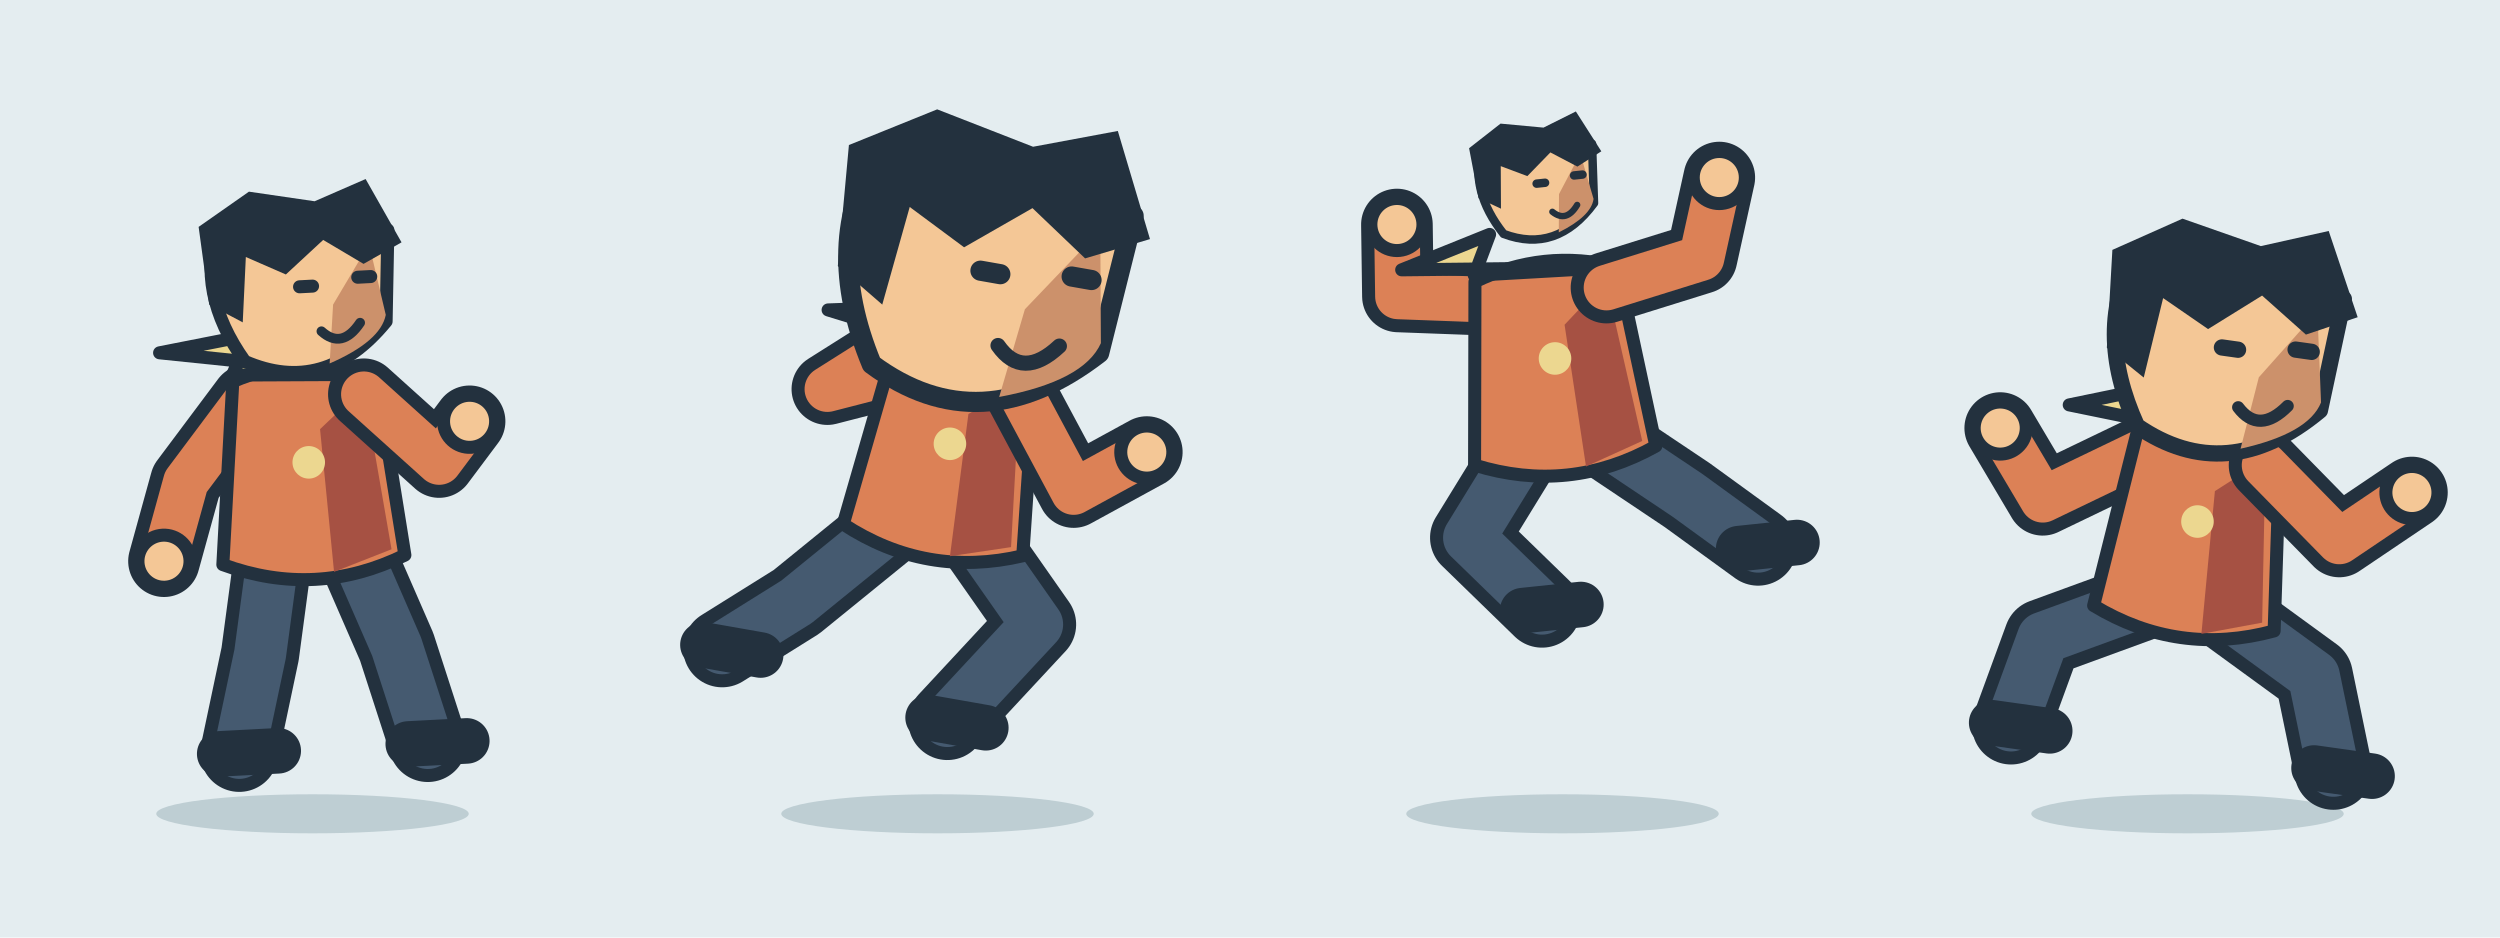
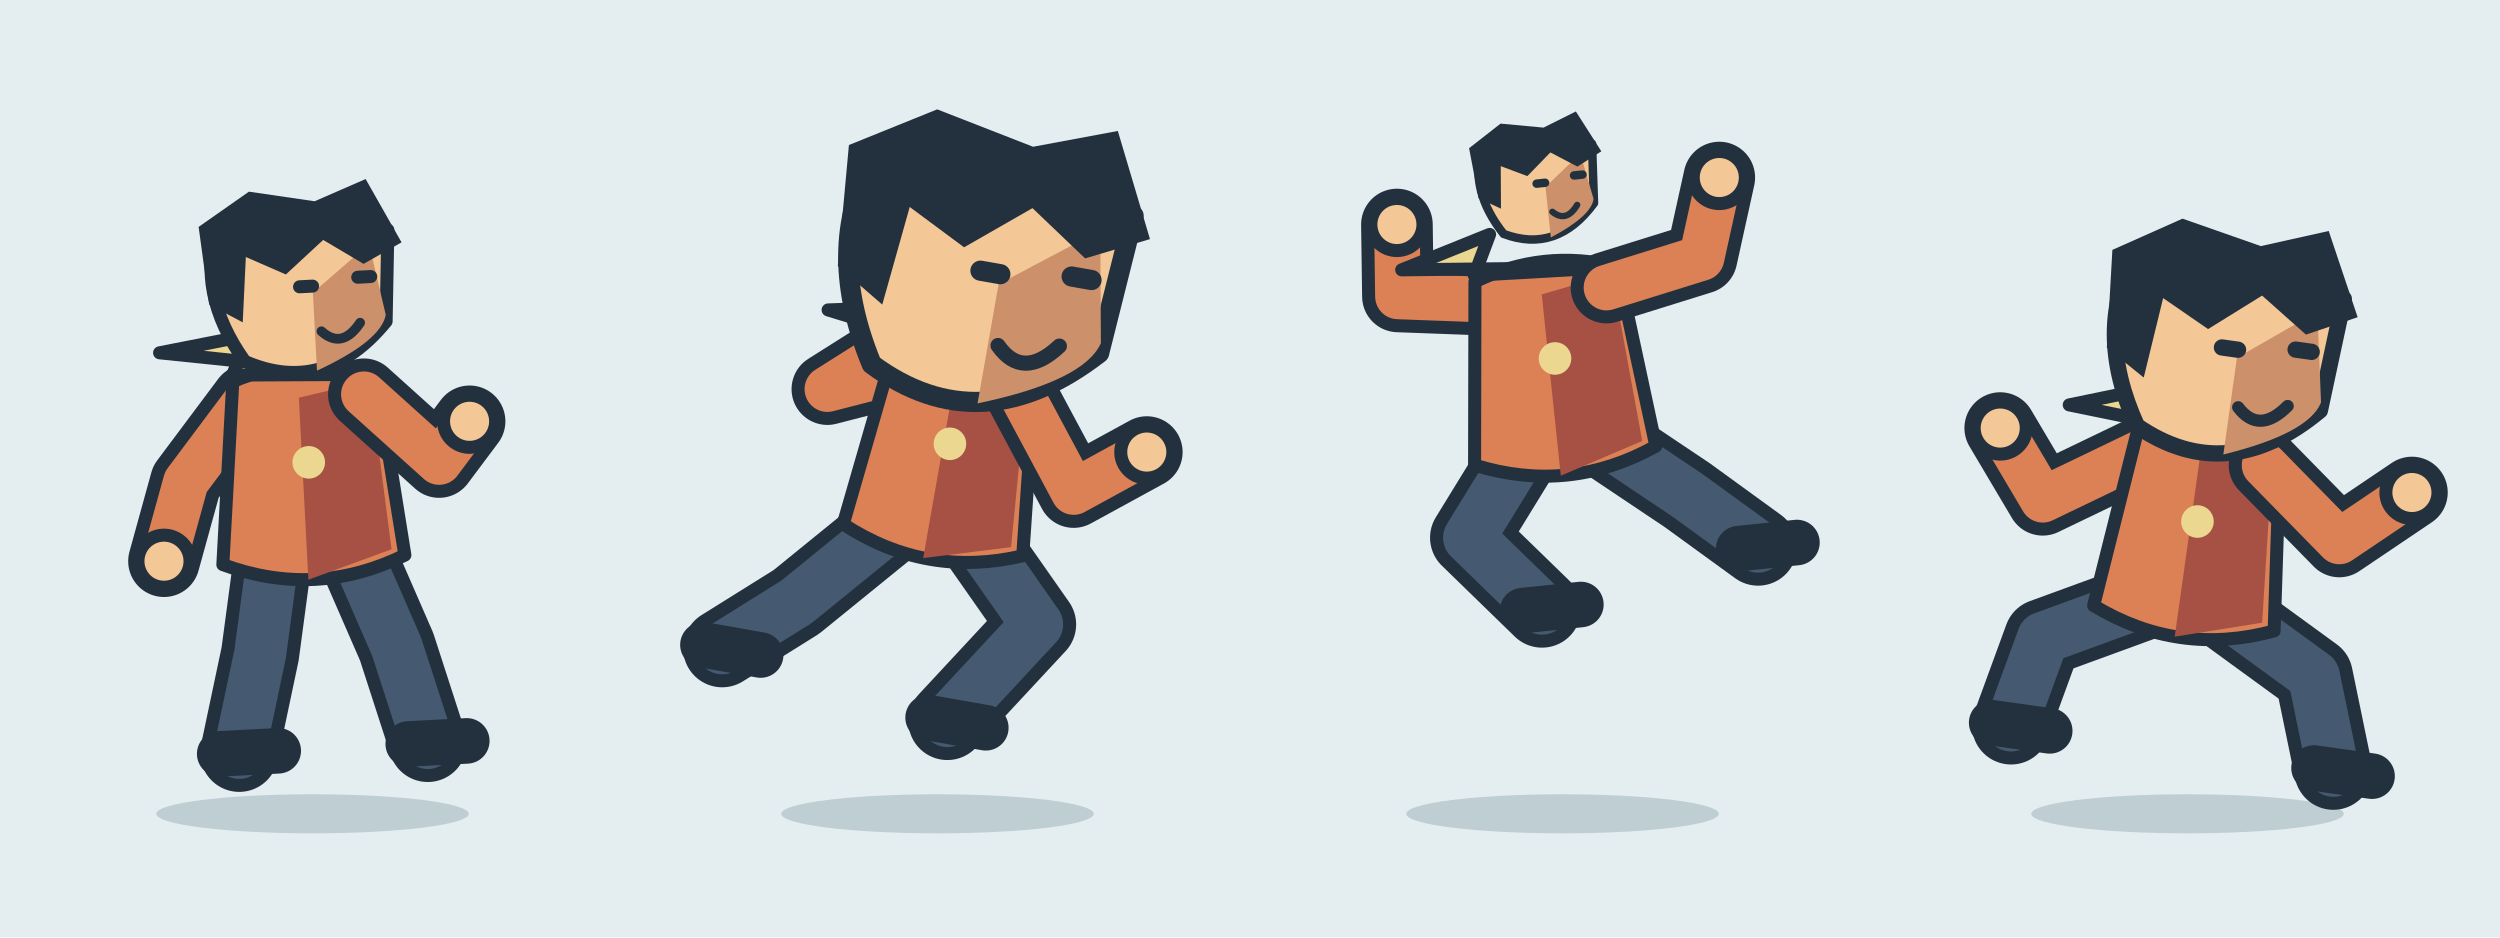
<svg xmlns="http://www.w3.org/2000/svg" width="384" height="144" viewBox="0 0 384 144">
  <rect width="384" height="144" fill="#e4edf0" />
  <g transform="translate(0 24)">
    <ellipse cx="48" cy="101" rx="24" ry="3" fill="#beced3" />
    <g transform="translate(48 0) rotate(-3 0 58)" stroke-linejoin="round" stroke-linecap="round">
      <path d="M-6,60 L-9,76 L-13,91" fill="none" stroke="#23313e" stroke-width="12" />
      <path d="M-6,60 L-9,76 L-13,91" fill="none" stroke="#455a70" stroke-width="8" />
      <path d="M-16 91 h9" stroke="#23313e" stroke-width="7" />
      <path d="M6,60 L12,76 L16,91" fill="none" stroke="#23313e" stroke-width="12" />
      <path d="M6,60 L12,76 L16,91" fill="none" stroke="#455a70" stroke-width="8" />
      <path d="M13 91 h9" stroke="#23313e" stroke-width="7" />
      <path d="M-9,37 L-19,49 L-23,61" fill="none" stroke="#23313e" stroke-width="11" />
      <path d="M-9,37 L-19,49 L-23,61" fill="none" stroke="#dc8156" stroke-width="7" />
      <circle cx="-23" cy="61" r="4" fill="#f4c796" stroke="#23313e" stroke-width="2" />
      <path d="M-11 34 Q0 30 11 34 L14 62 Q0 68 -14 62 Z" fill="#dc8156" stroke="#23313e" stroke-width="2" />
-       <path d="M9 36 L2 42 L3 64 L12 61 Z" fill="#a65143" />
+       <path d="M10 35 L-1 37 L-1 65 L12 61 Z" fill="#a65143" />
      <path d="M-11 33 L10 34 L-22 29 L-8 27 Z" fill="#ecd790" stroke="#23313e" stroke-width="2" />
      <path d="M9,37 L20,48 L25,42" fill="none" stroke="#23313e" stroke-width="11" />
      <path d="M9,37 L20,48 L25,42" fill="none" stroke="#dc8156" stroke-width="7" />
      <circle cx="25" cy="42" r="4" fill="#f4c796" stroke="#23313e" stroke-width="2" />
      <g transform="translate(0 20) scale(1)">
        <path d="M-12 -10 Q-16 0 -9 11 Q3 17 13 6 L14 -8 Z" fill="#f4c796" stroke="#23313e" stroke-width="2" />
-         <path d="M11 -6 L5 3 L4 12 Q12 9 13 5 Z" fill="#cc916b" />
+         <path d="M11 -6 L2 1 L2 13 Q12 9 13 5 Z" fill="#cc916b" />
        <path d="M-14 2 L-15 -10 L-7 -15 L3 -13 L11 -16 L16 -6 L10 -3 L4 -7 L-2 -2 L-8 -5 L-9 5 Z" fill="#23313e" />
        <path d="M0 0 h2 M9 -1 h2" stroke="#23313e" stroke-width="2" />
        <path d="M3 7 Q6 10 9 6" fill="none" stroke="#23313e" stroke-width="1.5" />
      </g>
      <circle cx="0" cy="47" r="2.5" fill="#ecd790" />
    </g>
  </g>
  <g transform="translate(96 24)">
    <ellipse cx="48" cy="101" rx="24" ry="3" fill="#beced3" />
    <g transform="translate(48 -3) rotate(10 0 58)" stroke-linejoin="round" stroke-linecap="round">
      <path d="M-6,60 L-19,75 L-29,84" fill="none" stroke="#23313e" stroke-width="12" />
      <path d="M-6,60 L-19,75 L-29,84" fill="none" stroke="#455a70" stroke-width="8" />
      <path d="M-32 84 h9" stroke="#23313e" stroke-width="7" />
      <path d="M6,60 L18,72 L7,89" fill="none" stroke="#23313e" stroke-width="12" />
      <path d="M6,60 L18,72 L7,89" fill="none" stroke="#455a70" stroke-width="8" />
      <path d="M4 89 h9" stroke="#23313e" stroke-width="7" />
      <path d="M-9,37 L-20,42 L-9,32" fill="none" stroke="#23313e" stroke-width="11" />
      <path d="M-9,37 L-20,42 L-9,32" fill="none" stroke="#dc8156" stroke-width="7" />
      <circle cx="-9" cy="32" r="4" fill="#f4c796" stroke="#23313e" stroke-width="2" />
      <path d="M-11 34 Q0 30 11 34 L14 62 Q0 68 -14 62 Z" fill="#dc8156" stroke="#23313e" stroke-width="2" />
-       <path d="M9 36 L2 42 L3 64 L12 61 Z" fill="#a65143" />
+       <path d="M10 35 L-1 37 L-1 65 L12 61 Z" fill="#a65143" />
      <path d="M-11 33 L10 34 L-22 30 L-8 27 Z" fill="#ecd790" stroke="#23313e" stroke-width="2" />
      <path d="M9,37 L20,51 L30,43" fill="none" stroke="#23313e" stroke-width="11" />
      <path d="M9,37 L20,51 L30,43" fill="none" stroke="#dc8156" stroke-width="7" />
      <circle cx="30" cy="43" r="4" fill="#f4c796" stroke="#23313e" stroke-width="2" />
      <g transform="translate(0 20) scale(1.55)">
        <path d="M-12 -10 Q-16 0 -9 11 Q3 17 13 6 L14 -8 Z" fill="#f4c796" stroke="#23313e" stroke-width="2" />
-         <path d="M11 -6 L5 3 L4 12 Q12 9 13 5 Z" fill="#cc916b" />
+         <path d="M11 -6 L2 1 L2 13 Q12 9 13 5 Z" fill="#cc916b" />
        <path d="M-14 2 L-15 -10 L-7 -15 L3 -13 L11 -16 L16 -6 L10 -3 L4 -7 L-2 -2 L-8 -5 L-9 5 Z" fill="#23313e" />
        <path d="M0 0 h2 M9 -1 h2" stroke="#23313e" stroke-width="2" />
        <path d="M3 7 Q6 10 9 6" fill="none" stroke="#23313e" stroke-width="1.5" />
      </g>
      <circle cx="0" cy="47" r="2.5" fill="#ecd790" />
    </g>
  </g>
  <g transform="translate(192 24)">
    <ellipse cx="48" cy="101" rx="24" ry="3" fill="#beced3" />
    <g transform="translate(48 -16) rotate(-6 0 58)" stroke-linejoin="round" stroke-linecap="round">
      <path d="M-6,60 L-16,73 L-6,85" fill="none" stroke="#23313e" stroke-width="12" />
      <path d="M-6,60 L-16,73 L-6,85" fill="none" stroke="#455a70" stroke-width="8" />
      <path d="M-9 85 h9" stroke="#23313e" stroke-width="7" />
      <path d="M6,60 L18,70 L28,79" fill="none" stroke="#23313e" stroke-width="12" />
      <path d="M6,60 L18,70 L28,79" fill="none" stroke="#455a70" stroke-width="8" />
      <path d="M25 79 h9" stroke="#23313e" stroke-width="7" />
      <path d="M-9,37 L-23,35 L-22,24" fill="none" stroke="#23313e" stroke-width="11" />
      <path d="M-9,37 L-23,35 L-22,24" fill="none" stroke="#dc8156" stroke-width="7" />
      <circle cx="-22" cy="24" r="4" fill="#f4c796" stroke="#23313e" stroke-width="2" />
      <path d="M-11 34 Q0 30 11 34 L14 62 Q0 68 -14 62 Z" fill="#dc8156" stroke="#23313e" stroke-width="2" />
-       <path d="M9 36 L2 42 L3 64 L12 61 Z" fill="#a65143" />
+       <path d="M10 35 L-1 37 L-1 65 L12 61 Z" fill="#a65143" />
      <path d="M-11 33 L10 34 L-22 31 L-8 27 Z" fill="#ecd790" stroke="#23313e" stroke-width="2" />
      <path d="M9,37 L24,34 L28,22" fill="none" stroke="#23313e" stroke-width="11" />
      <path d="M9,37 L24,34 L28,22" fill="none" stroke="#dc8156" stroke-width="7" />
      <circle cx="28" cy="22" r="4" fill="#f4c796" stroke="#23313e" stroke-width="2" />
      <g transform="translate(0 20) scale(0.65)">
        <path d="M-12 -10 Q-16 0 -9 11 Q3 17 13 6 L14 -8 Z" fill="#f4c796" stroke="#23313e" stroke-width="2" />
-         <path d="M11 -6 L5 3 L4 12 Q12 9 13 5 Z" fill="#cc916b" />
+         <path d="M11 -6 L2 1 L2 13 Q12 9 13 5 Z" fill="#cc916b" />
        <path d="M-14 2 L-15 -10 L-7 -15 L3 -13 L11 -16 L16 -6 L10 -3 L4 -7 L-2 -2 L-8 -5 L-9 5 Z" fill="#23313e" />
        <path d="M0 0 h2 M9 -1 h2" stroke="#23313e" stroke-width="2" />
        <path d="M3 7 Q6 10 9 6" fill="none" stroke="#23313e" stroke-width="1.5" />
      </g>
      <circle cx="0" cy="47" r="2.5" fill="#ecd790" />
    </g>
  </g>
  <g transform="translate(288 24)">
    <ellipse cx="48" cy="101" rx="24" ry="3" fill="#beced3" />
    <g transform="translate(48 9) rotate(8 0 58)" stroke-linejoin="round" stroke-linecap="round">
      <path d="M-6,60 L-21,68 L-24,82" fill="none" stroke="#23313e" stroke-width="12" />
      <path d="M-6,60 L-21,68 L-24,82" fill="none" stroke="#455a70" stroke-width="8" />
      <path d="M-27 82 h9" stroke="#23313e" stroke-width="7" />
      <path d="M6,60 L21,68 L26,82" fill="none" stroke="#23313e" stroke-width="12" />
      <path d="M6,60 L21,68 L26,82" fill="none" stroke="#455a70" stroke-width="8" />
      <path d="M23 82 h9" stroke="#23313e" stroke-width="7" />
      <path d="M-9,37 L-24,47 L-32,37" fill="none" stroke="#23313e" stroke-width="11" />
      <path d="M-9,37 L-24,47 L-32,37" fill="none" stroke="#dc8156" stroke-width="7" />
      <circle cx="-32" cy="37" r="4" fill="#f4c796" stroke="#23313e" stroke-width="2" />
      <path d="M-11 34 Q0 30 11 34 L14 62 Q0 68 -14 62 Z" fill="#dc8156" stroke="#23313e" stroke-width="2" />
-       <path d="M9 36 L2 42 L3 64 L12 61 Z" fill="#a65143" />
+       <path d="M10 35 L-1 37 L-1 65 L12 61 Z" fill="#a65143" />
      <path d="M-11 33 L10 34 L-22 32 L-8 27 Z" fill="#ecd790" stroke="#23313e" stroke-width="2" />
      <path d="M9,37 L22,47 L32,38" fill="none" stroke="#23313e" stroke-width="11" />
      <path d="M9,37 L22,47 L32,38" fill="none" stroke="#dc8156" stroke-width="7" />
      <circle cx="32" cy="38" r="4" fill="#f4c796" stroke="#23313e" stroke-width="2" />
      <g transform="translate(0 20) scale(1.25)">
        <path d="M-12 -10 Q-16 0 -9 11 Q3 17 13 6 L14 -8 Z" fill="#f4c796" stroke="#23313e" stroke-width="2" />
-         <path d="M11 -6 L5 3 L4 12 Q12 9 13 5 Z" fill="#cc916b" />
+         <path d="M11 -6 L2 1 L2 13 Q12 9 13 5 Z" fill="#cc916b" />
        <path d="M-14 2 L-15 -10 L-7 -15 L3 -13 L11 -16 L16 -6 L10 -3 L4 -7 L-2 -2 L-8 -5 L-9 5 Z" fill="#23313e" />
        <path d="M0 0 h2 M9 -1 h2" stroke="#23313e" stroke-width="2" />
        <path d="M3 7 Q6 10 9 6" fill="none" stroke="#23313e" stroke-width="1.5" />
      </g>
      <circle cx="0" cy="47" r="2.5" fill="#ecd790" />
    </g>
  </g>
</svg>
